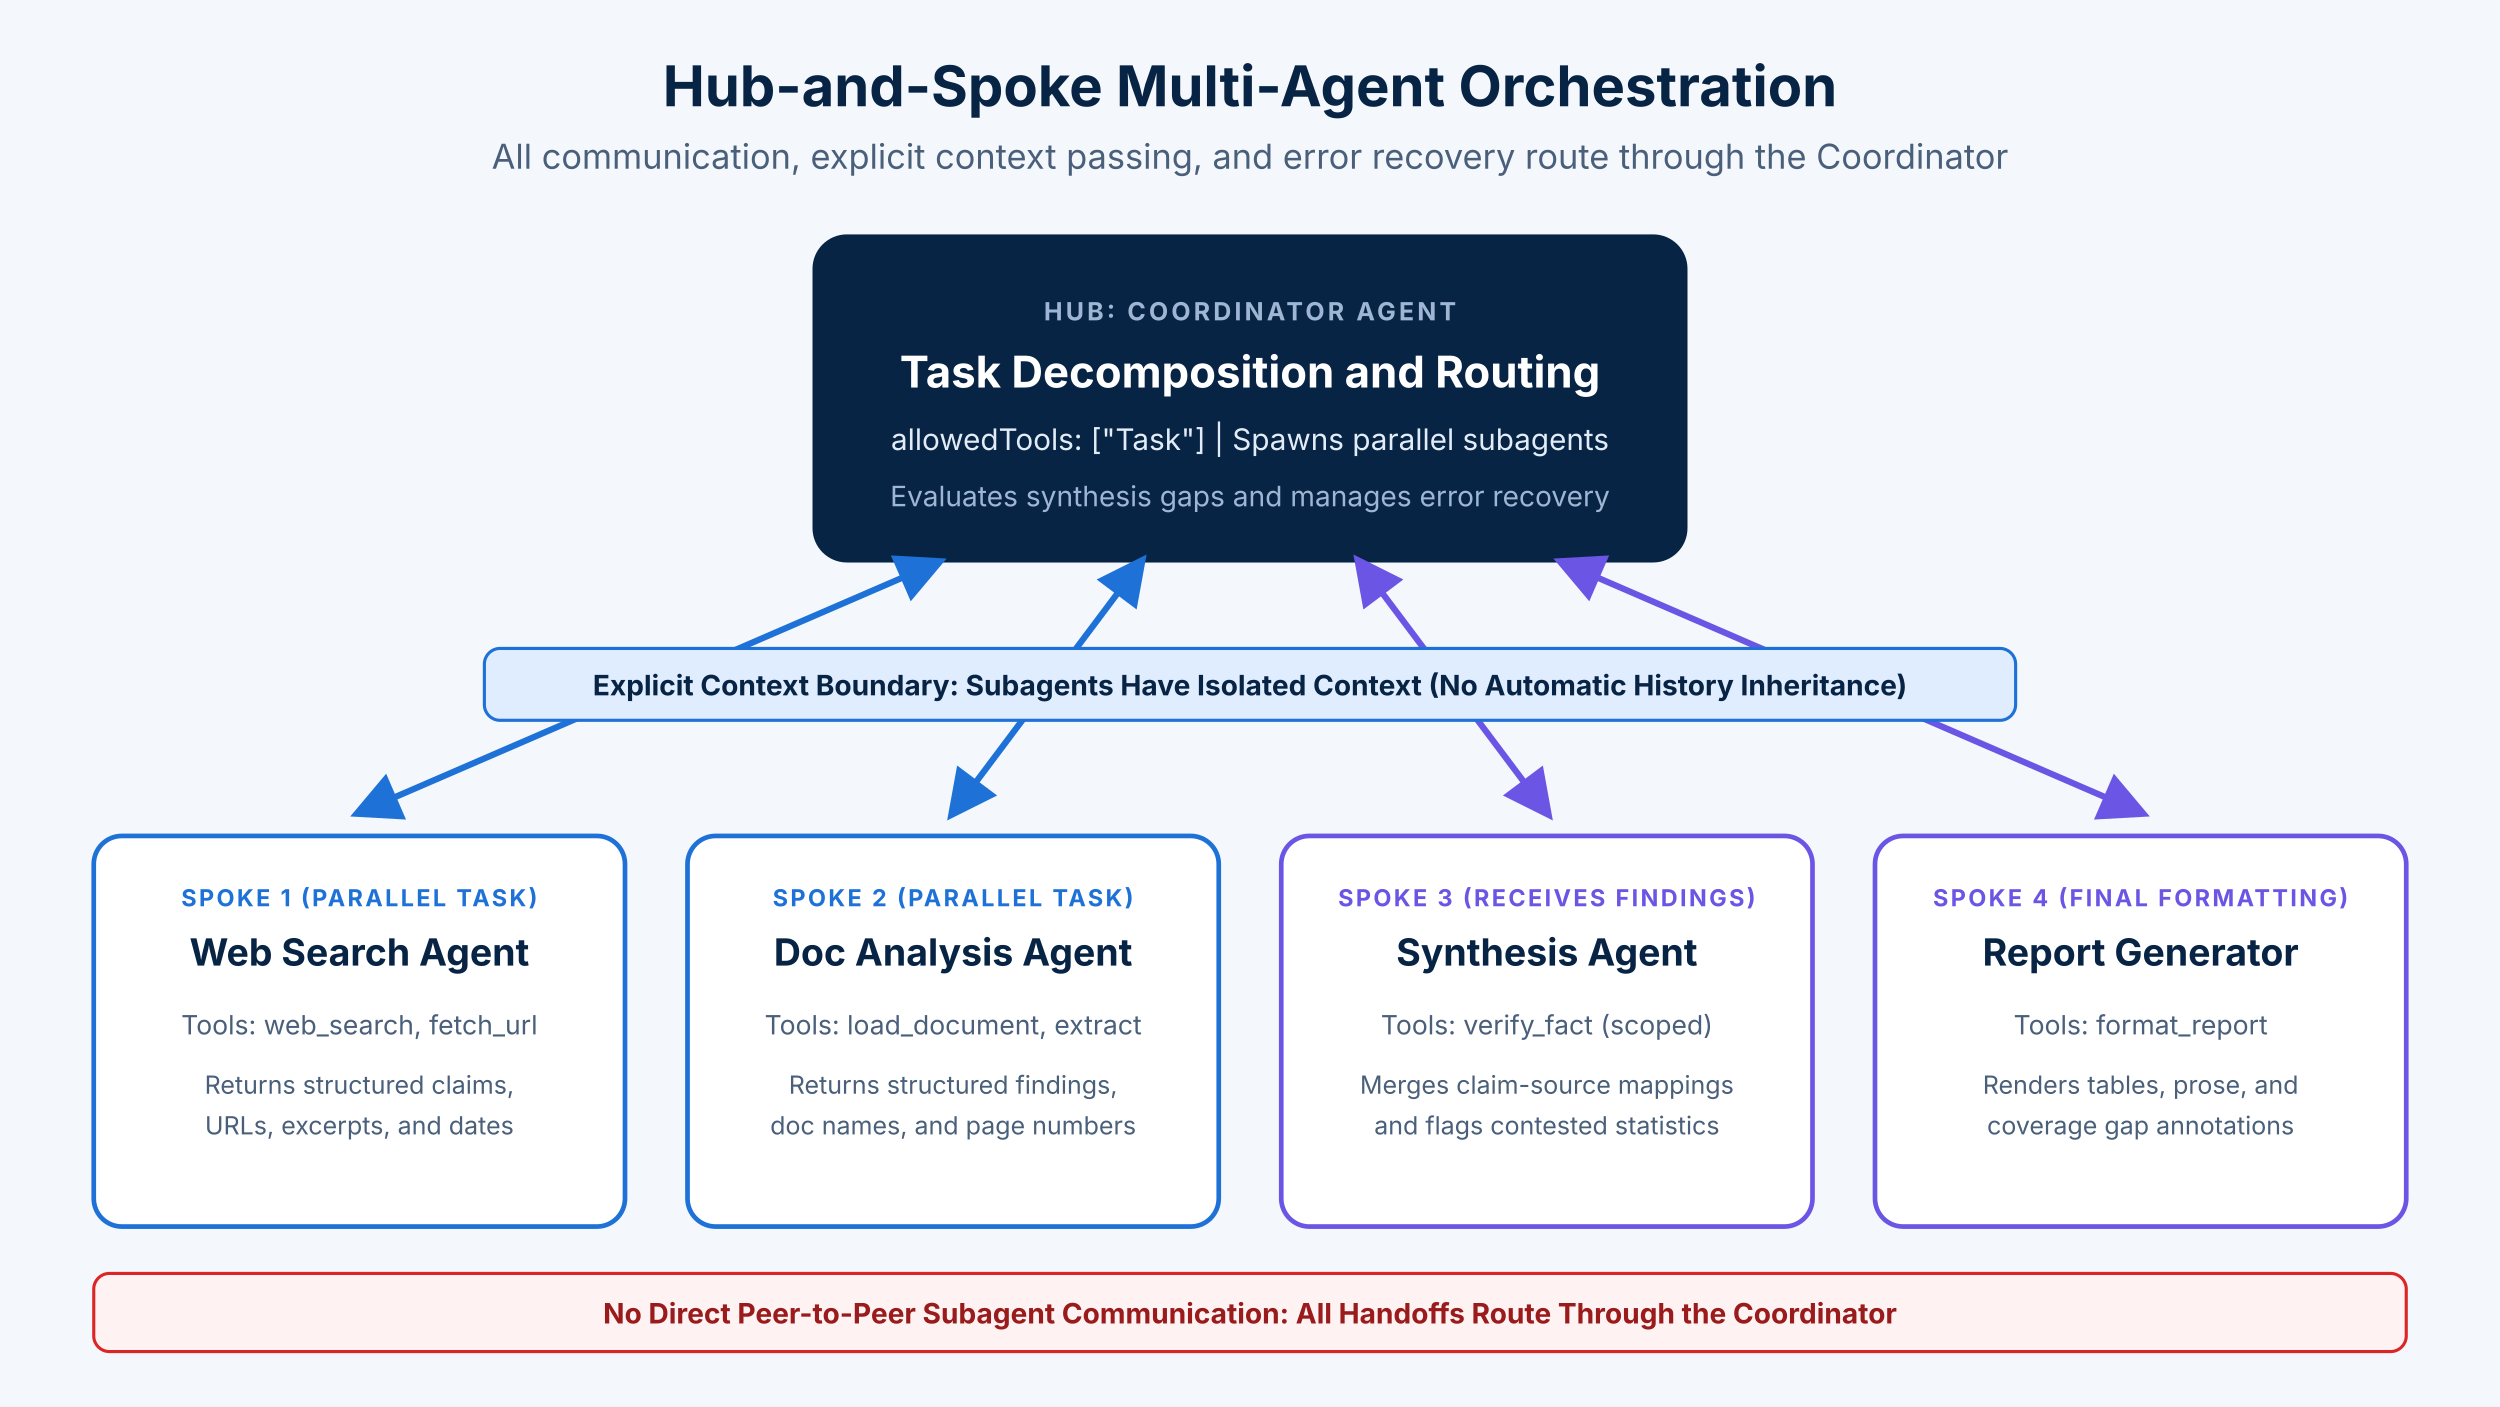
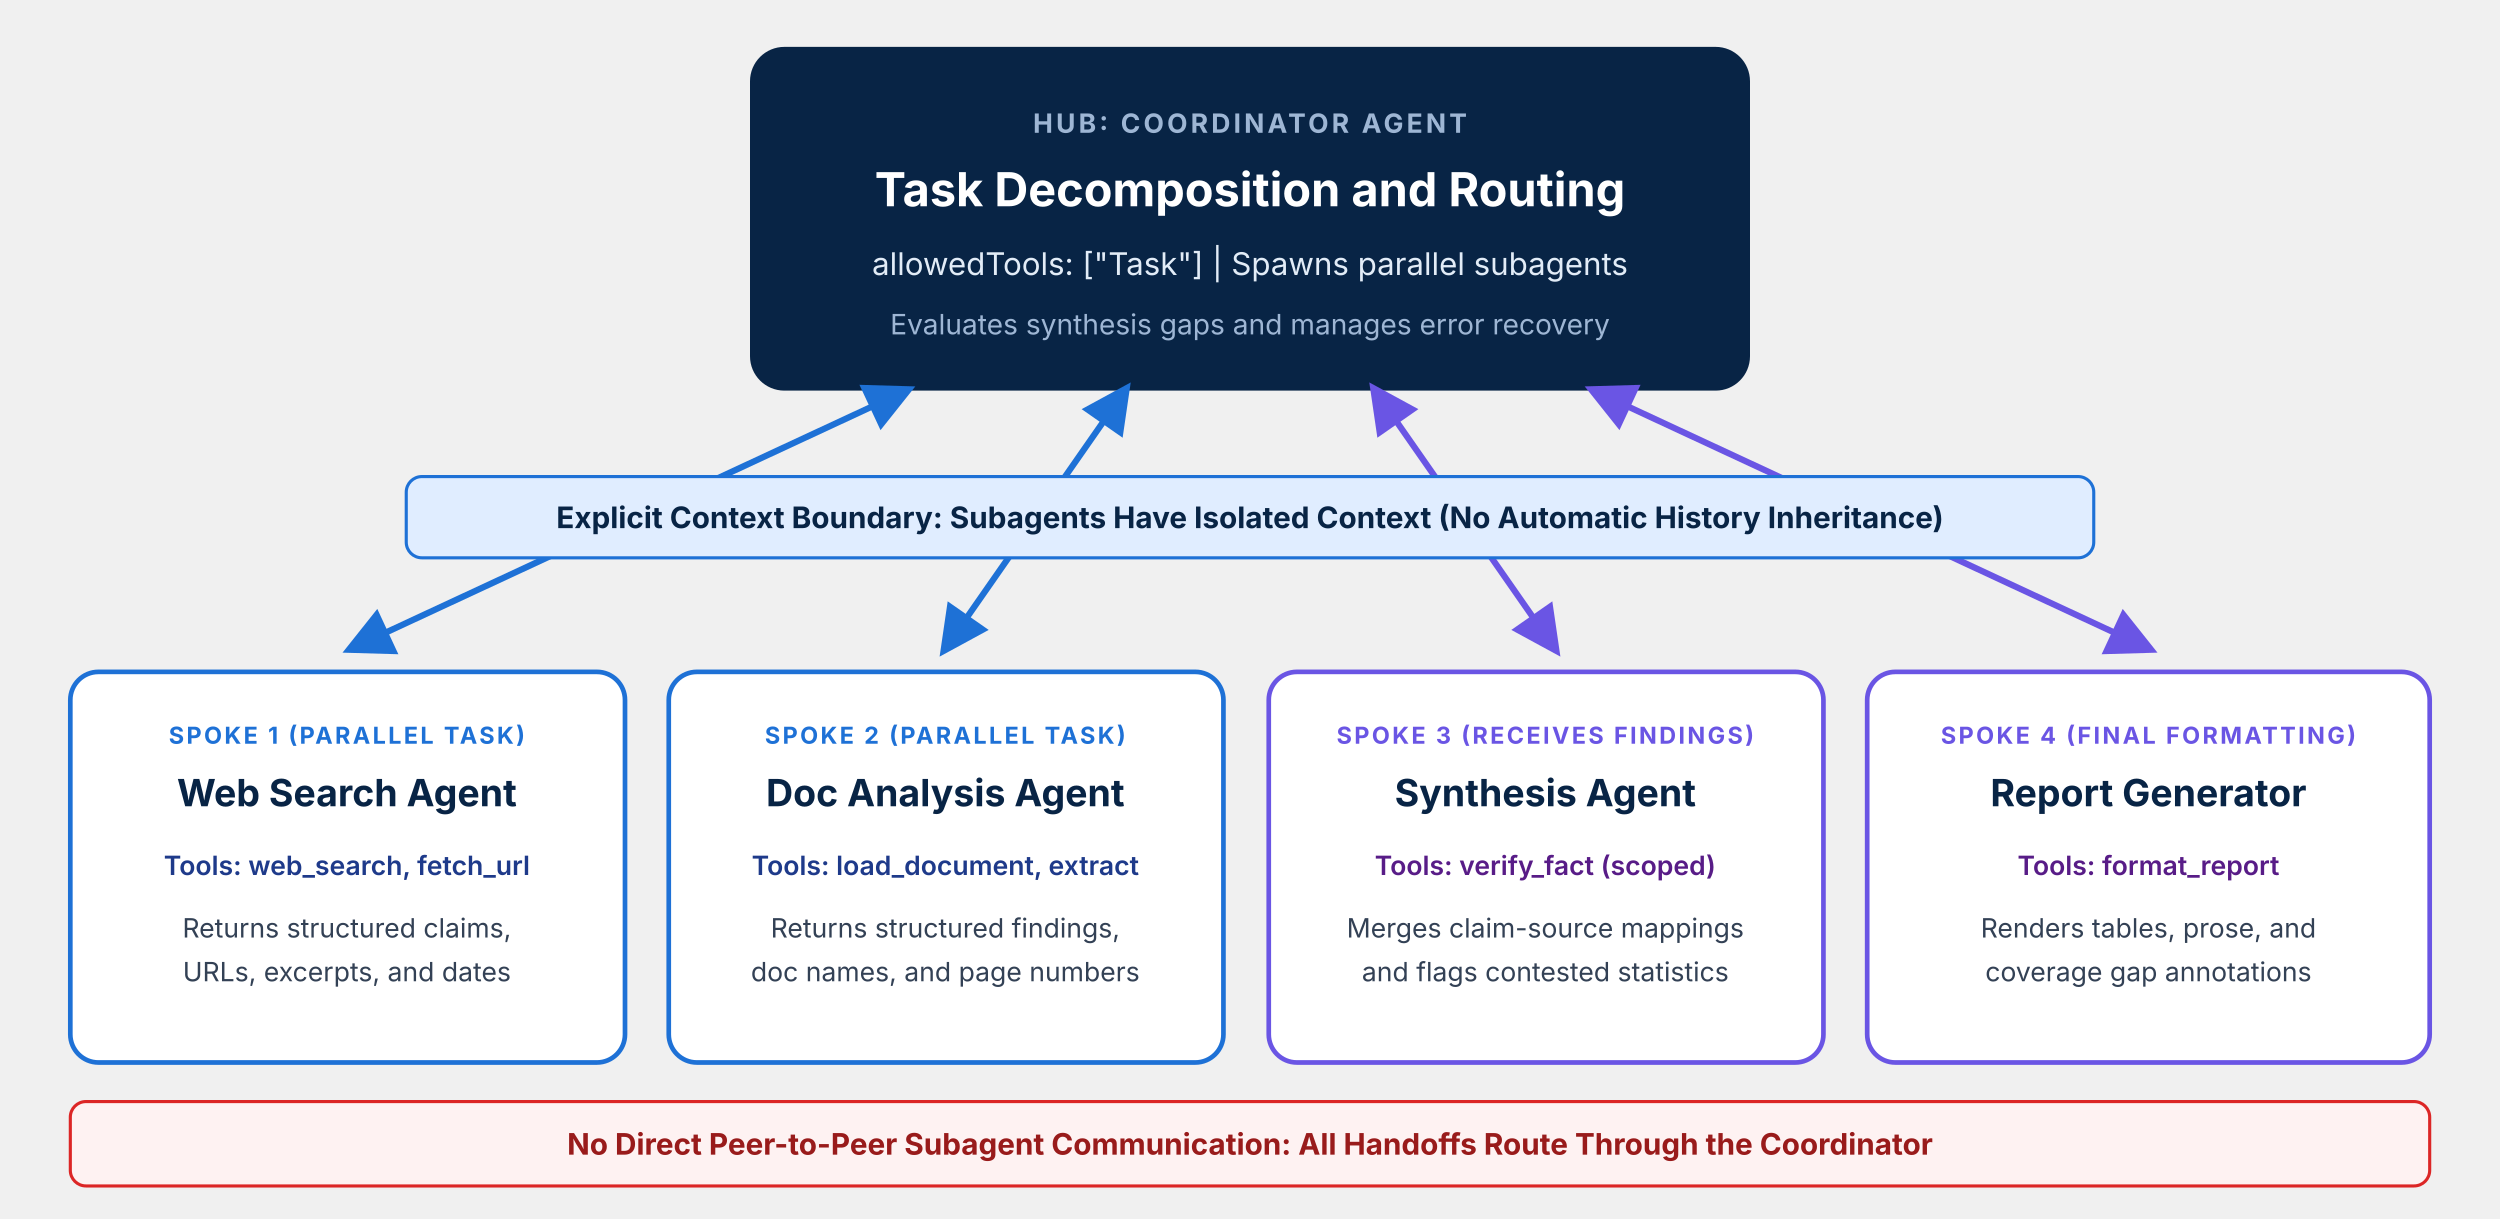
- <svg xmlns="http://www.w3.org/2000/svg" viewBox="0 0 1600 900" width="1600" height="900" role="img" aria-label="Hub-and-Spoke Coordinator and Subagent Architecture">
+ <svg xmlns="http://www.w3.org/2000/svg" viewBox="0 0 1600 780" width="1600" height="780" role="img" aria-label="Hub-and-Spoke Coordinator and Subagent Architecture">
  <defs>
    <marker id="arrow-blue" viewBox="0 0 10 10" refX="8" refY="5" markerWidth="8" markerHeight="8" orient="auto-start-reverse">
      <path d="M 0 0 L 10 5 L 0 10 z" fill="#1e71d6" />
    </marker>
    <marker id="arrow-purple" viewBox="0 0 10 10" refX="8" refY="5" markerWidth="8" markerHeight="8" orient="auto-start-reverse">
      <path d="M 0 0 L 10 5 L 0 10 z" fill="#6a55e4" />
    </marker>
  </defs>
-   <rect width="1600" height="900" fill="#f4f8fc" />
-   <text x="800" y="68" text-anchor="middle" fill="#082445" font-family="Inter, system-ui, sans-serif" font-size="36" font-weight="700">Hub-and-Spoke Multi-Agent Orchestration</text>
-   <text x="800" y="108" text-anchor="middle" fill="#495f7a" font-family="Inter, system-ui, sans-serif" font-size="22">All communication, explicit context passing, and error recovery route through the Coordinator</text>
-   <rect x="520" y="150" width="560" height="210" rx="22" fill="#082445" />
-   <text x="800" y="205" text-anchor="middle" fill="#9eb6d4" font-family="Inter, system-ui, sans-serif" font-size="16" font-weight="700" letter-spacing="2">HUB: COORDINATOR AGENT</text>
-   <text x="800" y="248" text-anchor="middle" fill="#ffffff" font-family="Inter, system-ui, sans-serif" font-size="28" font-weight="700">Task Decomposition and Routing</text>
-   <text x="800" y="288" text-anchor="middle" fill="#e2ecf7" font-family="Inter, system-ui, sans-serif" font-size="19">allowedTools: ["Task"] | Spawns parallel subagents</text>
-   <text x="800" y="324" text-anchor="middle" fill="#9eb6d4" font-family="Inter, system-ui, sans-serif" font-size="18">Evaluates synthesis gaps and manages error recovery</text>
-   <path d="M 600 360 L 230 520" stroke="#1e71d6" stroke-width="4" marker-end="url(#arrow-blue)" marker-start="url(#arrow-blue)" />
-   <path d="M 730 360 L 610 520" stroke="#1e71d6" stroke-width="4" marker-end="url(#arrow-blue)" marker-start="url(#arrow-blue)" />
-   <path d="M 870 360 L 990 520" stroke="#6a55e4" stroke-width="4" marker-end="url(#arrow-purple)" marker-start="url(#arrow-purple)" />
-   <path d="M 1000 360 L 1370 520" stroke="#6a55e4" stroke-width="4" marker-end="url(#arrow-purple)" marker-start="url(#arrow-purple)" />
-   <rect x="310" y="415" width="980" height="46" rx="10" fill="#e0edff" stroke="#1e71d6" stroke-width="2" />
-   <text x="800" y="445" text-anchor="middle" fill="#082445" font-family="Inter, system-ui, sans-serif" font-size="18" font-weight="700">Explicit Context Boundary: Subagents Have Isolated Context (No Automatic History Inheritance)</text>
-   <rect x="60" y="535" width="340" height="250" rx="18" fill="#ffffff" stroke="#1e71d6" stroke-width="3" />
-   <text x="230" y="580" text-anchor="middle" fill="#1e71d6" font-family="Inter, system-ui, sans-serif" font-size="15" font-weight="700" letter-spacing="1.5">SPOKE 1 (PARALLEL TASK)</text>
-   <text x="230" y="618" text-anchor="middle" fill="#082445" font-family="Inter, system-ui, sans-serif" font-size="24" font-weight="700">Web Search Agent</text>
-   <text x="230" y="662" text-anchor="middle" fill="#495f7a" font-family="Inter, system-ui, sans-serif" font-size="17">Tools: web_search, fetch_url</text>
-   <text x="230" y="700" text-anchor="middle" fill="#495f7a" font-family="Inter, system-ui, sans-serif" font-size="16">Returns structured claims,</text>
-   <text x="230" y="726" text-anchor="middle" fill="#495f7a" font-family="Inter, system-ui, sans-serif" font-size="16">URLs, excerpts, and dates</text>
-   <rect x="440" y="535" width="340" height="250" rx="18" fill="#ffffff" stroke="#1e71d6" stroke-width="3" />
-   <text x="610" y="580" text-anchor="middle" fill="#1e71d6" font-family="Inter, system-ui, sans-serif" font-size="15" font-weight="700" letter-spacing="1.5">SPOKE 2 (PARALLEL TASK)</text>
-   <text x="610" y="618" text-anchor="middle" fill="#082445" font-family="Inter, system-ui, sans-serif" font-size="24" font-weight="700">Doc Analysis Agent</text>
-   <text x="610" y="662" text-anchor="middle" fill="#495f7a" font-family="Inter, system-ui, sans-serif" font-size="17">Tools: load_document, extract</text>
-   <text x="610" y="700" text-anchor="middle" fill="#495f7a" font-family="Inter, system-ui, sans-serif" font-size="16">Returns structured findings,</text>
-   <text x="610" y="726" text-anchor="middle" fill="#495f7a" font-family="Inter, system-ui, sans-serif" font-size="16">doc names, and page numbers</text>
-   <rect x="820" y="535" width="340" height="250" rx="18" fill="#ffffff" stroke="#6a55e4" stroke-width="3" />
-   <text x="990" y="580" text-anchor="middle" fill="#6a55e4" font-family="Inter, system-ui, sans-serif" font-size="15" font-weight="700" letter-spacing="1.5">SPOKE 3 (RECEIVES FINDINGS)</text>
-   <text x="990" y="618" text-anchor="middle" fill="#082445" font-family="Inter, system-ui, sans-serif" font-size="24" font-weight="700">Synthesis Agent</text>
-   <text x="990" y="662" text-anchor="middle" fill="#495f7a" font-family="Inter, system-ui, sans-serif" font-size="17">Tools: verify_fact (scoped)</text>
-   <text x="990" y="700" text-anchor="middle" fill="#495f7a" font-family="Inter, system-ui, sans-serif" font-size="16">Merges claim-source mappings</text>
-   <text x="990" y="726" text-anchor="middle" fill="#495f7a" font-family="Inter, system-ui, sans-serif" font-size="16">and flags contested statistics</text>
-   <rect x="1200" y="535" width="340" height="250" rx="18" fill="#ffffff" stroke="#6a55e4" stroke-width="3" />
-   <text x="1370" y="580" text-anchor="middle" fill="#6a55e4" font-family="Inter, system-ui, sans-serif" font-size="15" font-weight="700" letter-spacing="1.5">SPOKE 4 (FINAL FORMATTING)</text>
-   <text x="1370" y="618" text-anchor="middle" fill="#082445" font-family="Inter, system-ui, sans-serif" font-size="24" font-weight="700">Report Generator</text>
-   <text x="1370" y="662" text-anchor="middle" fill="#495f7a" font-family="Inter, system-ui, sans-serif" font-size="17">Tools: format_report</text>
-   <text x="1370" y="700" text-anchor="middle" fill="#495f7a" font-family="Inter, system-ui, sans-serif" font-size="16">Renders tables, prose, and</text>
-   <text x="1370" y="726" text-anchor="middle" fill="#495f7a" font-family="Inter, system-ui, sans-serif" font-size="16">coverage gap annotations</text>
-   <rect x="60" y="815" width="1480" height="50" rx="10" fill="#fef2f2" stroke="#dc2626" stroke-width="2" />
-   <text x="800" y="847" text-anchor="middle" fill="#991b1b" font-family="Inter, system-ui, sans-serif" font-size="18" font-weight="700">No Direct Peer-to-Peer Subagent Communication: All Handoffs Route Through the Coordinator</text>
+   <rect x="480" y="30" width="640" height="220" rx="22" fill="#082445" />
+   <text x="800" y="85" text-anchor="middle" fill="#9eb6d4" font-family="Inter, system-ui, sans-serif" font-size="17" font-weight="700" letter-spacing="2">HUB: COORDINATOR AGENT</text>
+   <text x="800" y="132" text-anchor="middle" fill="#ffffff" font-family="Inter, system-ui, sans-serif" font-size="30" font-weight="700">Task Decomposition and Routing</text>
+   <text x="800" y="176" text-anchor="middle" fill="#e2ecf7" font-family="Inter, system-ui, sans-serif" font-size="20">allowedTools: ["Task"] | Spawns parallel subagents</text>
+   <text x="800" y="214" text-anchor="middle" fill="#9eb6d4" font-family="Inter, system-ui, sans-serif" font-size="18">Evaluates synthesis gaps and manages error recovery</text>
+   <path d="M 580 250 L 225 415" stroke="#1e71d6" stroke-width="4" marker-end="url(#arrow-blue)" marker-start="url(#arrow-blue)" />
+   <path d="M 720 250 L 605 415" stroke="#1e71d6" stroke-width="4" marker-end="url(#arrow-blue)" marker-start="url(#arrow-blue)" />
+   <path d="M 880 250 L 995 415" stroke="#6a55e4" stroke-width="4" marker-end="url(#arrow-purple)" marker-start="url(#arrow-purple)" />
+   <path d="M 1020 250 L 1375 415" stroke="#6a55e4" stroke-width="4" marker-end="url(#arrow-purple)" marker-start="url(#arrow-purple)" />
+   <rect x="260" y="305" width="1080" height="52" rx="10" fill="#e0edff" stroke="#1e71d6" stroke-width="2" />
+   <text x="800" y="338" text-anchor="middle" fill="#082445" font-family="Inter, system-ui, sans-serif" font-size="19" font-weight="700">Explicit Context Boundary: Subagents Have Isolated Context (No Automatic History Inheritance)</text>
+   <rect x="45" y="430" width="355" height="250" rx="18" fill="#ffffff" stroke="#1e71d6" stroke-width="3" />
+   <text x="222" y="476" text-anchor="middle" fill="#1e71d6" font-family="Inter, system-ui, sans-serif" font-size="15" font-weight="700" letter-spacing="1.5">SPOKE 1 (PARALLEL TASK)</text>
+   <text x="222" y="516" text-anchor="middle" fill="#082445" font-family="Inter, system-ui, sans-serif" font-size="24" font-weight="700">Web Search Agent</text>
+   <text x="222" y="560" text-anchor="middle" fill="#1e3a8a" font-family="Inter, system-ui, sans-serif" font-size="17" font-weight="600">Tools: web_search, fetch_url</text>
+   <text x="222" y="600" text-anchor="middle" fill="#334155" font-family="Inter, system-ui, sans-serif" font-size="17">Returns structured claims,</text>
+   <text x="222" y="628" text-anchor="middle" fill="#334155" font-family="Inter, system-ui, sans-serif" font-size="17">URLs, excerpts, and dates</text>
+   <rect x="428" y="430" width="355" height="250" rx="18" fill="#ffffff" stroke="#1e71d6" stroke-width="3" />
+   <text x="605" y="476" text-anchor="middle" fill="#1e71d6" font-family="Inter, system-ui, sans-serif" font-size="15" font-weight="700" letter-spacing="1.5">SPOKE 2 (PARALLEL TASK)</text>
+   <text x="605" y="516" text-anchor="middle" fill="#082445" font-family="Inter, system-ui, sans-serif" font-size="24" font-weight="700">Doc Analysis Agent</text>
+   <text x="605" y="560" text-anchor="middle" fill="#1e3a8a" font-family="Inter, system-ui, sans-serif" font-size="17" font-weight="600">Tools: load_document, extract</text>
+   <text x="605" y="600" text-anchor="middle" fill="#334155" font-family="Inter, system-ui, sans-serif" font-size="17">Returns structured findings,</text>
+   <text x="605" y="628" text-anchor="middle" fill="#334155" font-family="Inter, system-ui, sans-serif" font-size="17">doc names, and page numbers</text>
+   <rect x="812" y="430" width="355" height="250" rx="18" fill="#ffffff" stroke="#6a55e4" stroke-width="3" />
+   <text x="989" y="476" text-anchor="middle" fill="#6a55e4" font-family="Inter, system-ui, sans-serif" font-size="15" font-weight="700" letter-spacing="1.5">SPOKE 3 (RECEIVES FINDINGS)</text>
+   <text x="989" y="516" text-anchor="middle" fill="#082445" font-family="Inter, system-ui, sans-serif" font-size="24" font-weight="700">Synthesis Agent</text>
+   <text x="989" y="560" text-anchor="middle" fill="#581c87" font-family="Inter, system-ui, sans-serif" font-size="17" font-weight="600">Tools: verify_fact (scoped)</text>
+   <text x="989" y="600" text-anchor="middle" fill="#334155" font-family="Inter, system-ui, sans-serif" font-size="17">Merges claim-source mappings</text>
+   <text x="989" y="628" text-anchor="middle" fill="#334155" font-family="Inter, system-ui, sans-serif" font-size="17">and flags contested statistics</text>
+   <rect x="1195" y="430" width="360" height="250" rx="18" fill="#ffffff" stroke="#6a55e4" stroke-width="3" />
+   <text x="1375" y="476" text-anchor="middle" fill="#6a55e4" font-family="Inter, system-ui, sans-serif" font-size="15" font-weight="700" letter-spacing="1.5">SPOKE 4 (FINAL FORMATTING)</text>
+   <text x="1375" y="516" text-anchor="middle" fill="#082445" font-family="Inter, system-ui, sans-serif" font-size="24" font-weight="700">Report Generator</text>
+   <text x="1375" y="560" text-anchor="middle" fill="#581c87" font-family="Inter, system-ui, sans-serif" font-size="17" font-weight="600">Tools: format_report</text>
+   <text x="1375" y="600" text-anchor="middle" fill="#334155" font-family="Inter, system-ui, sans-serif" font-size="17">Renders tables, prose, and</text>
+   <text x="1375" y="628" text-anchor="middle" fill="#334155" font-family="Inter, system-ui, sans-serif" font-size="17">coverage gap annotations</text>
+   <rect x="45" y="705" width="1510" height="54" rx="10" fill="#fef2f2" stroke="#dc2626" stroke-width="2" />
+   <text x="800" y="739" text-anchor="middle" fill="#991b1b" font-family="Inter, system-ui, sans-serif" font-size="19" font-weight="700">No Direct Peer-to-Peer Subagent Communication: All Handoffs Route Through the Coordinator</text>
</svg>
